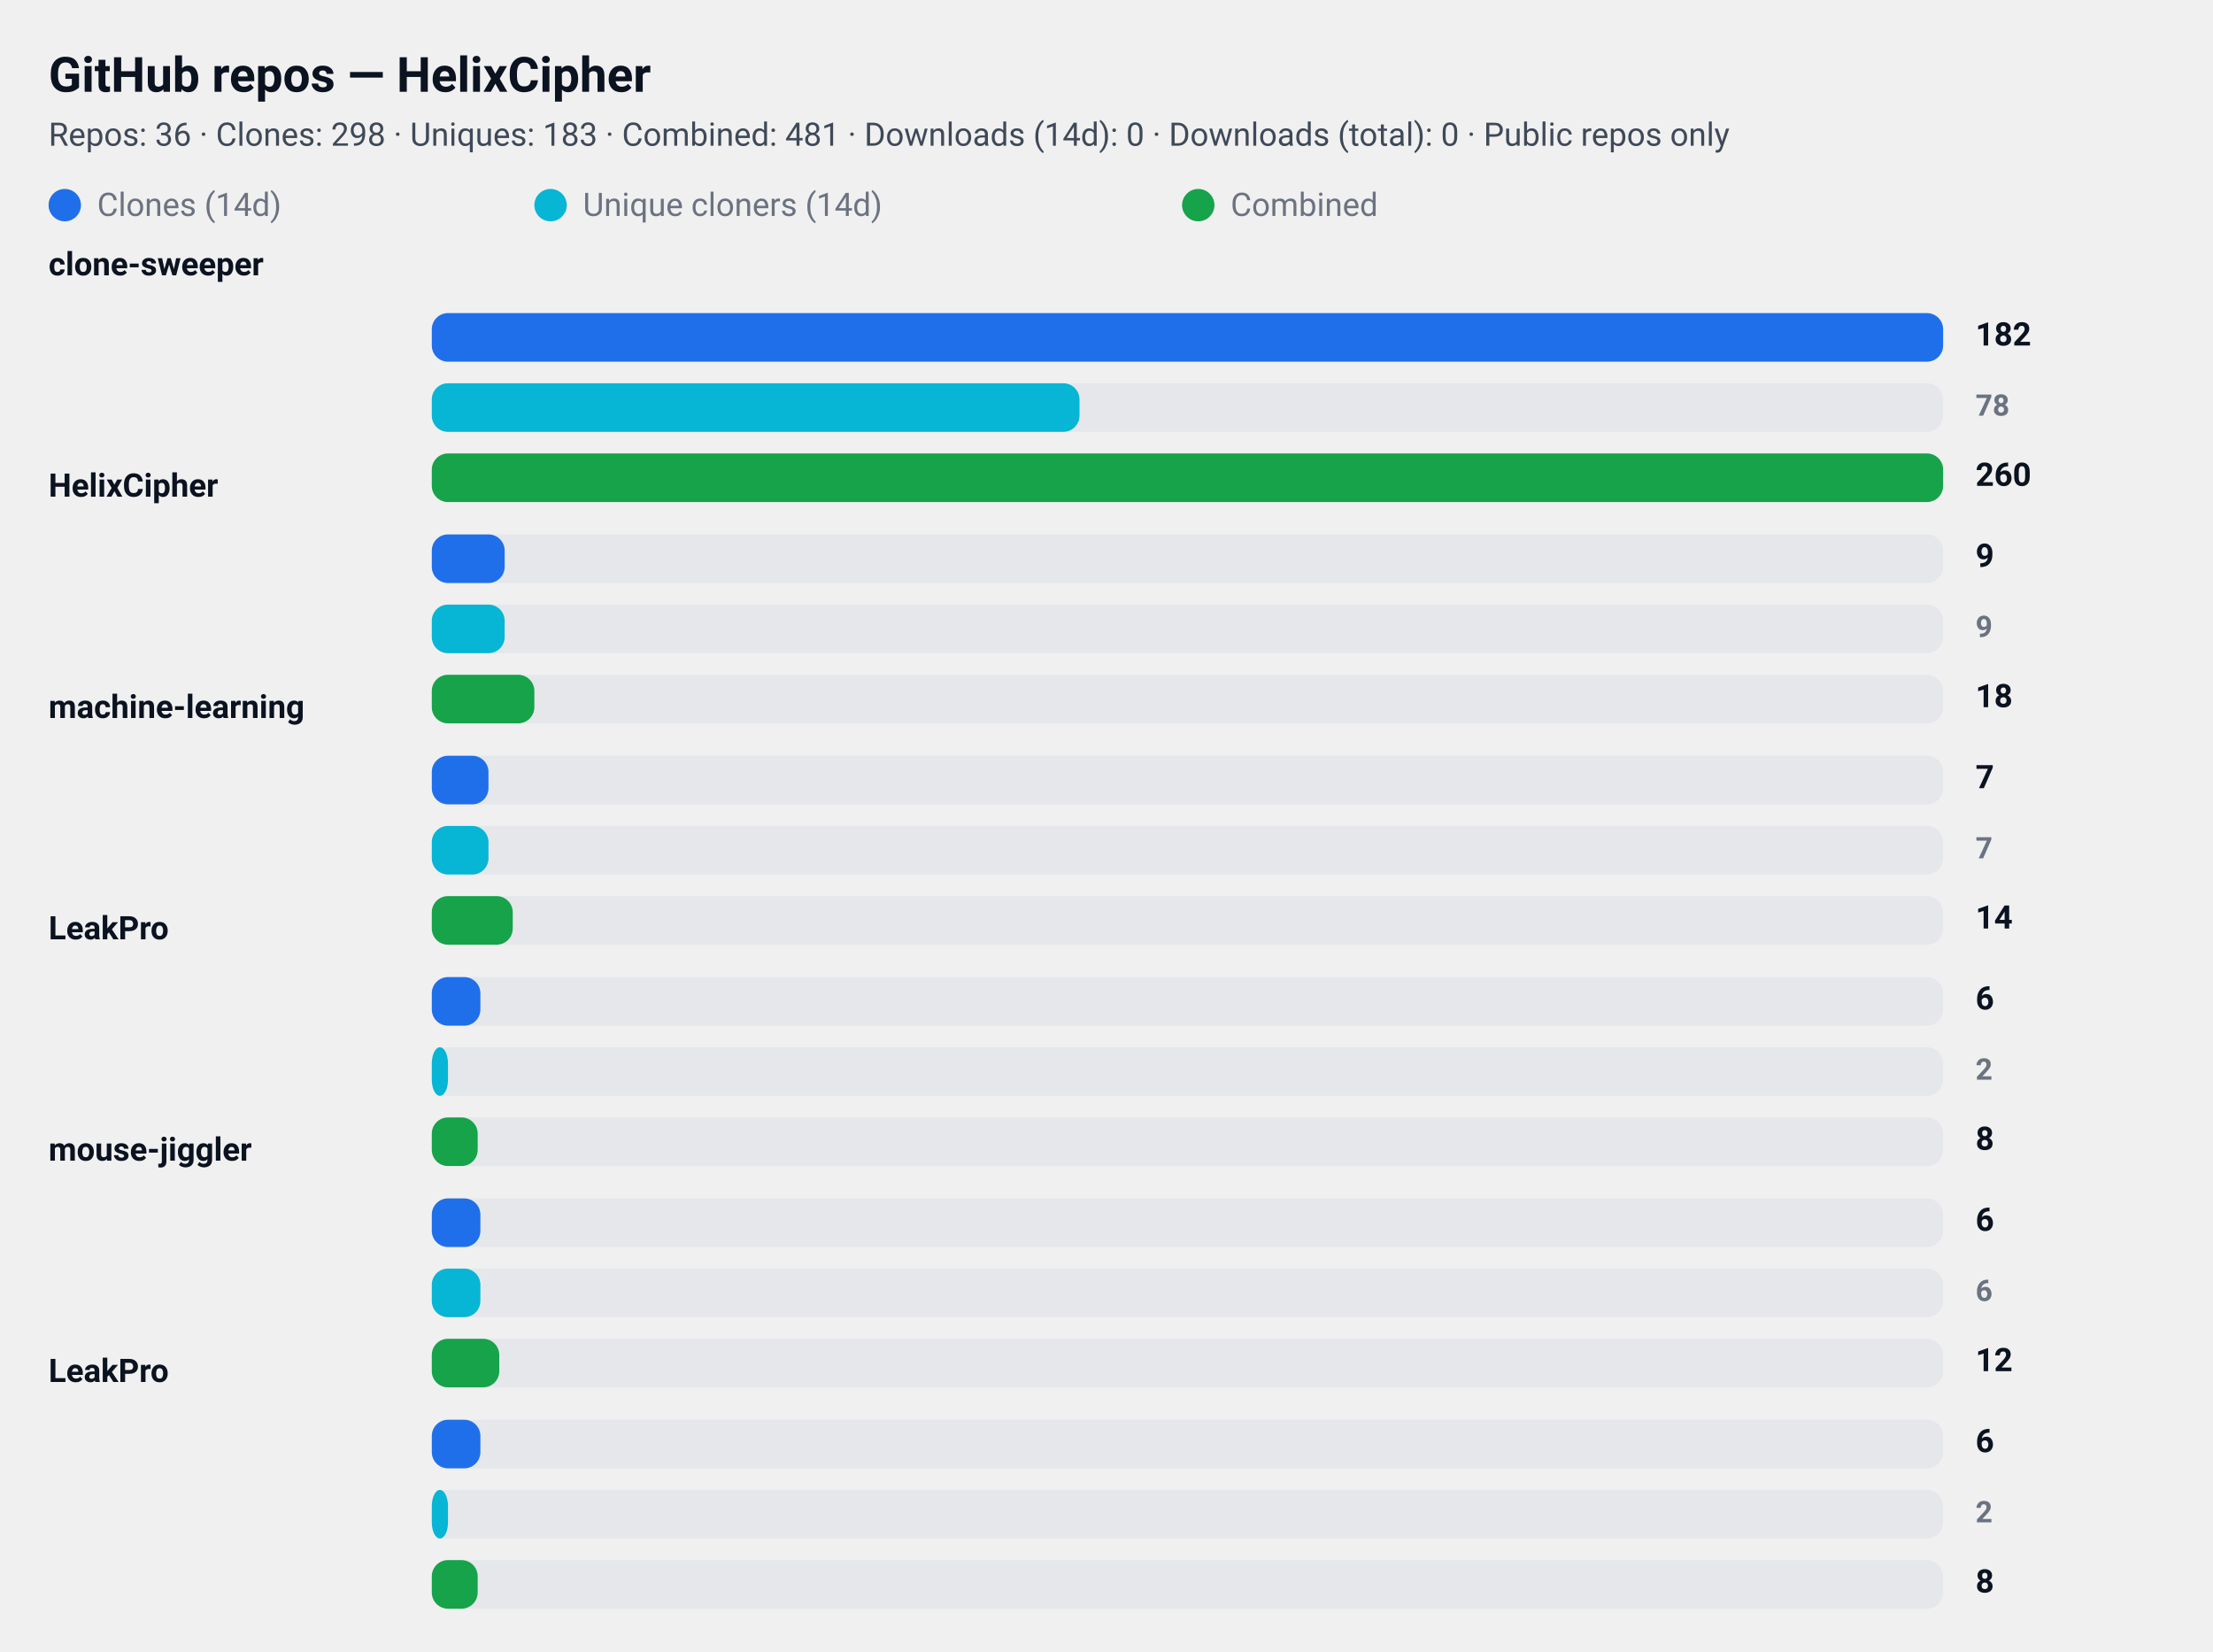
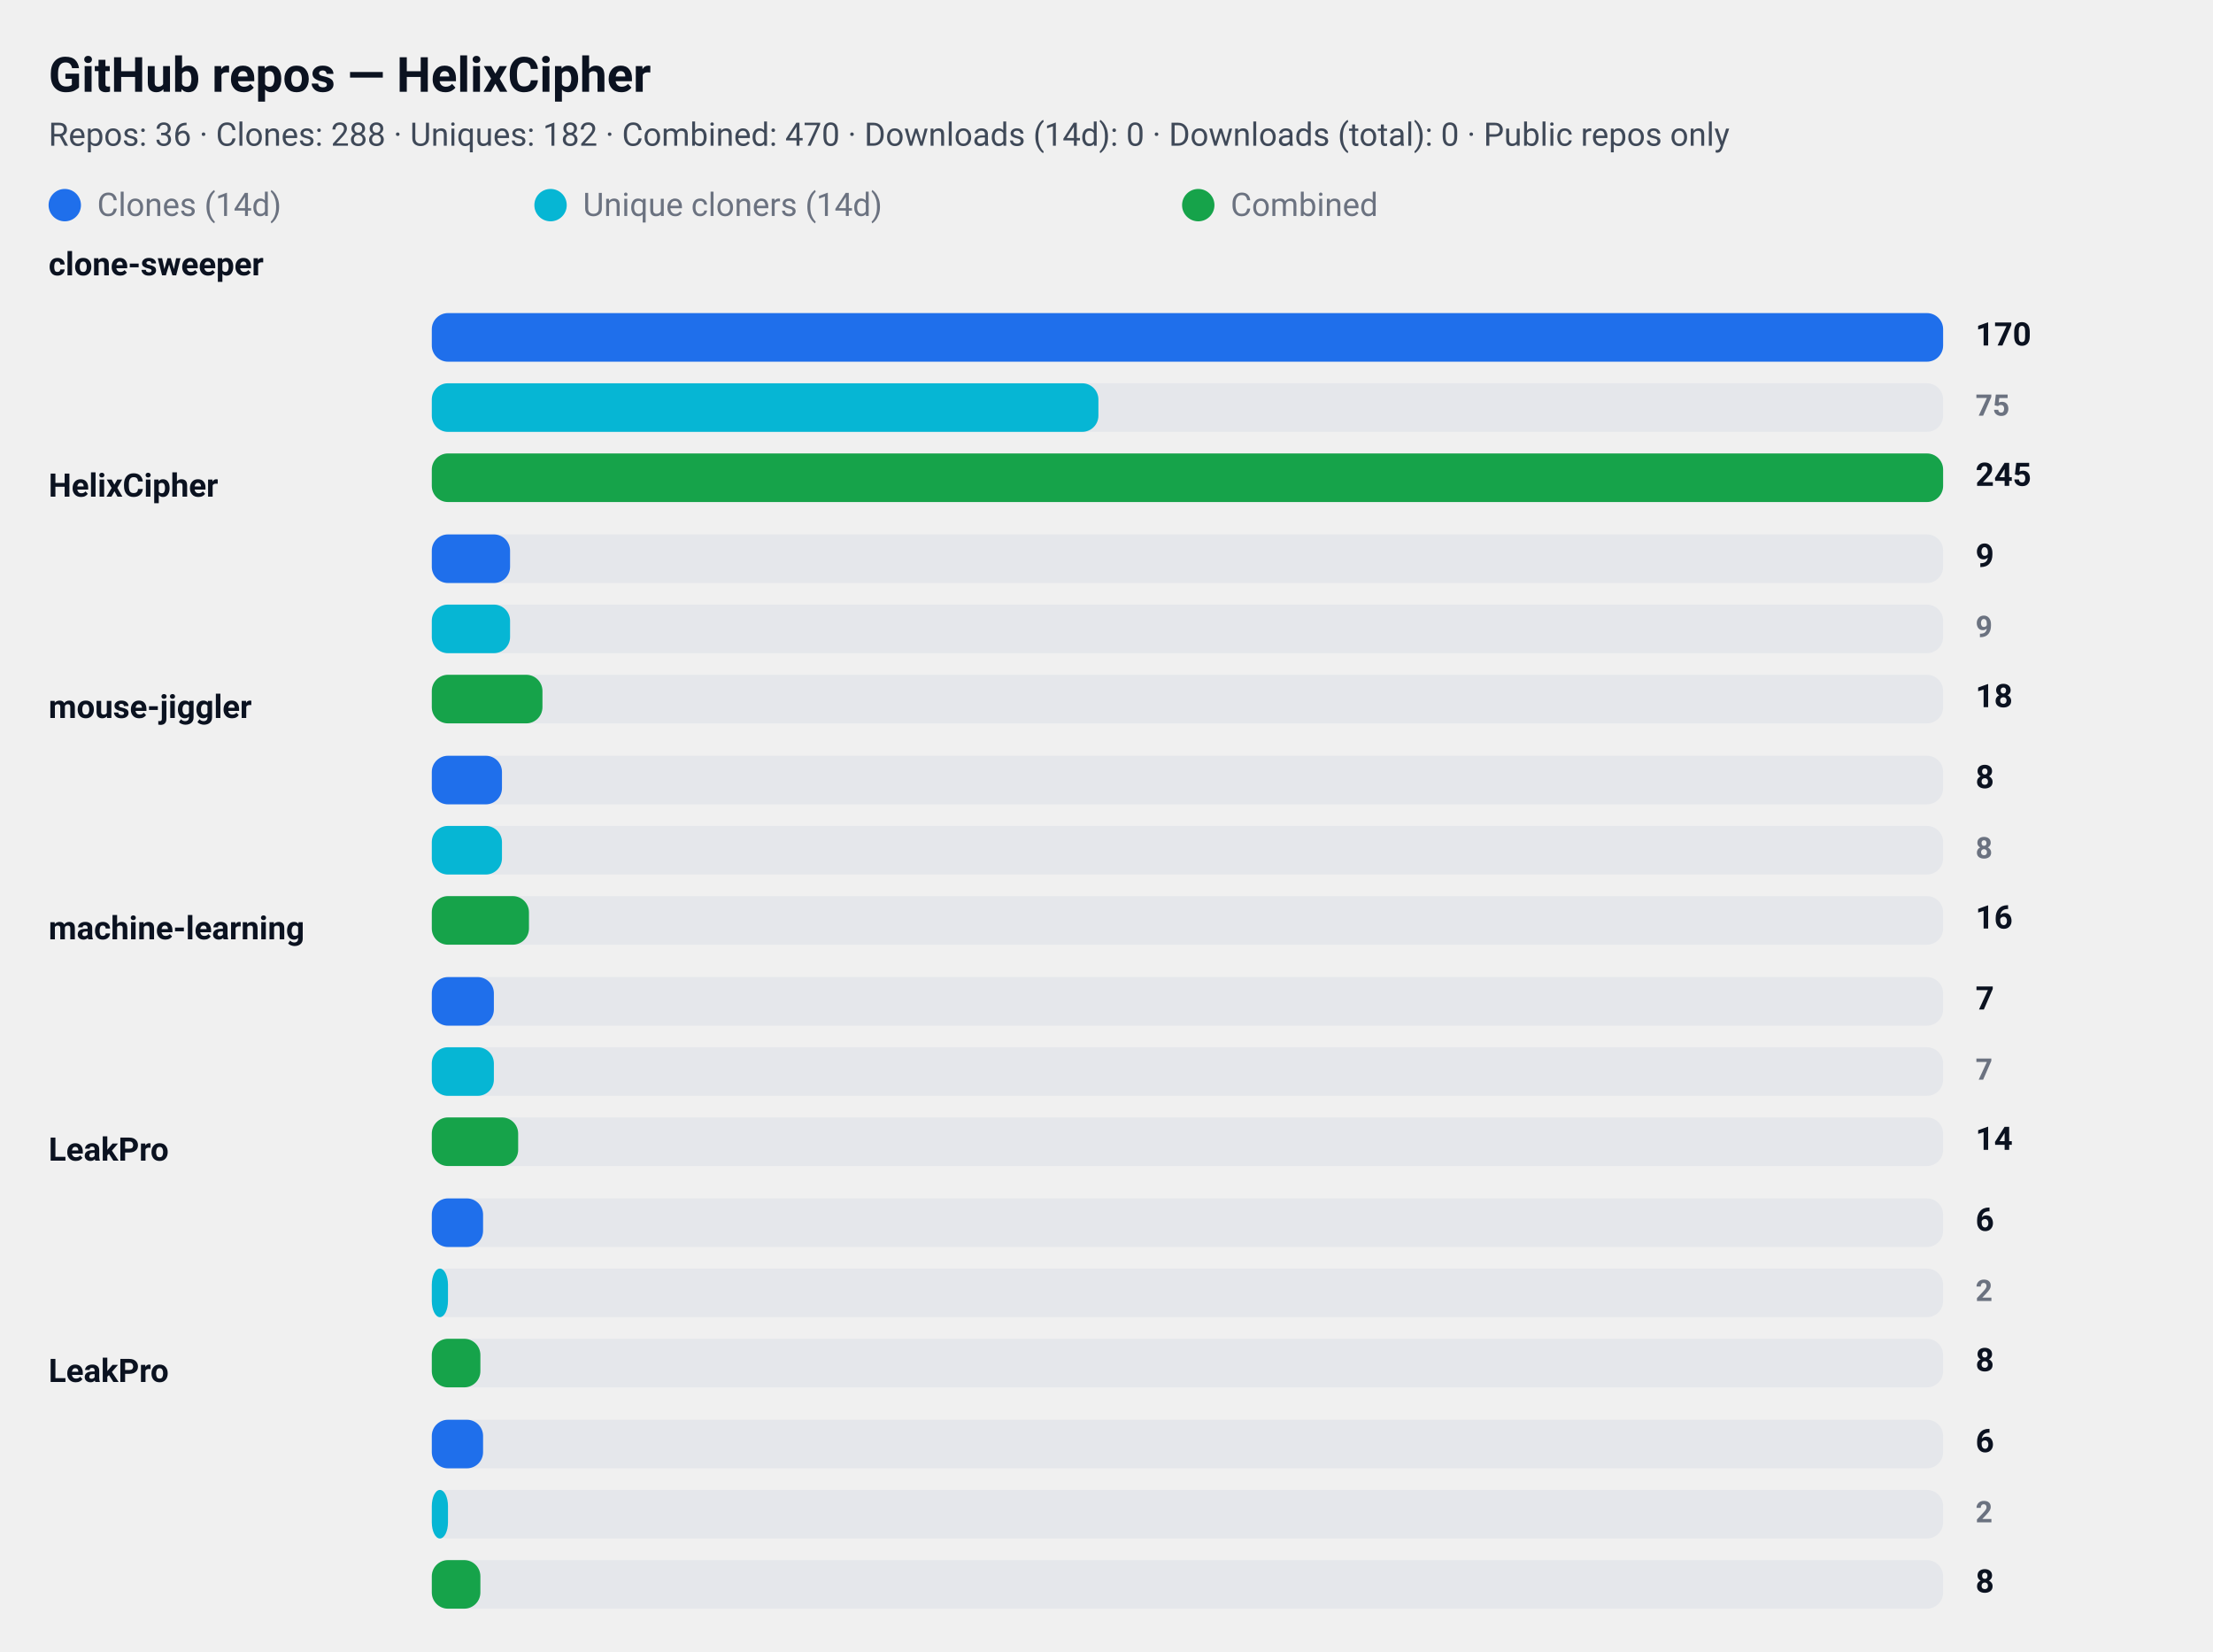
<svg xmlns="http://www.w3.org/2000/svg" width="820" height="612" viewBox="0 0 820 612" role="img" aria-label="GitHub repository clone statistics">
  <style>
  .card  { font-family: "Segoe UI", Roboto, "Helvetica Neue", Arial, sans-serif; }
  .title { font-weight: 700; font-size: 18px; fill: #0b1220; }
  .meta  { font-weight: 400; font-size: 12px; fill: #374151; opacity: 0.95; }
  .label { font-weight: 600; font-size: 12px; fill: #0b1220; }
  .count { font-weight: 700; font-size: 12px; fill: #0b1220; text-anchor: start; }
  .count-small { font-weight: 600; font-size: 11px; fill:#6b7280; text-anchor: start; }
  .muted { font-size:12px; fill:#6b7280; }

  .bar-clone { fill: #1f6feb; rx:6; }
  .bar-uniq  { fill: #06b6d4; rx:6; }
  .bar-comb  { fill: #16a34a; rx:6; }

  .bar-bg { fill: #e5e7eb; rx:6; }
  @media (prefers-color-scheme: dark) {
    .title, .meta, .label, .count, .count-small, .muted { fill: #ffffff; }
    .meta, .count-small { opacity: 0.9; }
  }
</style>
  <rect x="0" y="0" width="820" height="612" rx="12" fill="transparent" />
  <text x="18" y="34" class="title card">GitHub repos — HelixCipher</text>
-   <text x="18" y="54" class="meta card">Repos: 36 · Clones: 298 · Uniques: 183 · Combined: 481 · Downloads (14d): 0 · Downloads (total): 0 · Public repos only</text>
+   <text x="18" y="54" class="meta card">Repos: 36 · Clones: 288 · Uniques: 182 · Combined: 470 · Downloads (14d): 0 · Downloads (total): 0 · Public repos only</text>
  <g id="legend">
    <rect x="18" y="70" width="12" height="12" class="bar-clone" />
    <text x="36" y="80" class="muted card">Clones (14d)</text>
    <rect x="198" y="70" width="12" height="12" class="bar-uniq" />
    <text x="216" y="80" class="muted card">Unique cloners (14d)</text>
    <rect x="438" y="70" width="12" height="12" class="bar-comb" />
    <text x="456" y="80" class="muted card">Combined</text>
  </g>
  <text x="18" y="102" class="label card">clone-sweeper</text>
  <rect x="160" y="116" width="560" height="18" class="bar-bg" />
  <rect x="160" y="116" width="560" height="18" class="bar-clone" />
-   <text x="732" y="128" class="count card">182</text>
+   <text x="732" y="128" class="count card">170</text>
  <rect x="160" y="142" width="560" height="18" class="bar-bg" />
-   <rect x="160" y="142" width="240" height="18" class="bar-uniq" />
-   <text x="732" y="154" class="count-small card">78</text>
+   <rect x="160" y="142" width="247" height="18" class="bar-uniq" />
+   <text x="732" y="154" class="count-small card">75</text>
  <rect x="160" y="168" width="560" height="18" class="bar-bg" />
  <rect x="160" y="168" width="560" height="18" class="bar-comb" />
-   <text x="732" y="180" class="count card">260</text>
+   <text x="732" y="180" class="count card">245</text>
  <text x="18" y="184" class="label card">HelixCipher</text>
  <rect x="160" y="198" width="560" height="18" class="bar-bg" />
-   <rect x="160" y="198" width="27" height="18" class="bar-clone" />
+   <rect x="160" y="198" width="29" height="18" class="bar-clone" />
  <text x="732" y="210" class="count card">9</text>
  <rect x="160" y="224" width="560" height="18" class="bar-bg" />
-   <rect x="160" y="224" width="27" height="18" class="bar-uniq" />
+   <rect x="160" y="224" width="29" height="18" class="bar-uniq" />
  <text x="732" y="236" class="count-small card">9</text>
  <rect x="160" y="250" width="560" height="18" class="bar-bg" />
-   <rect x="160" y="250" width="38" height="18" class="bar-comb" />
+   <rect x="160" y="250" width="41" height="18" class="bar-comb" />
  <text x="732" y="262" class="count card">18</text>
-   <text x="18" y="266" class="label card">machine-learning</text>
+   <text x="18" y="266" class="label card">mouse-jiggler</text>
  <rect x="160" y="280" width="560" height="18" class="bar-bg" />
-   <rect x="160" y="280" width="21" height="18" class="bar-clone" />
-   <text x="732" y="292" class="count card">7</text>
+   <rect x="160" y="280" width="26" height="18" class="bar-clone" />
+   <text x="732" y="292" class="count card">8</text>
  <rect x="160" y="306" width="560" height="18" class="bar-bg" />
-   <rect x="160" y="306" width="21" height="18" class="bar-uniq" />
-   <text x="732" y="318" class="count-small card">7</text>
+   <rect x="160" y="306" width="26" height="18" class="bar-uniq" />
+   <text x="732" y="318" class="count-small card">8</text>
  <rect x="160" y="332" width="560" height="18" class="bar-bg" />
-   <rect x="160" y="332" width="30" height="18" class="bar-comb" />
-   <text x="732" y="344" class="count card">14</text>
-   <text x="18" y="348" class="label card">LeakPro</text>
+   <rect x="160" y="332" width="36" height="18" class="bar-comb" />
+   <text x="732" y="344" class="count card">16</text>
+   <text x="18" y="348" class="label card">machine-learning</text>
  <rect x="160" y="362" width="560" height="18" class="bar-bg" />
-   <rect x="160" y="362" width="18" height="18" class="bar-clone" />
-   <text x="732" y="374" class="count card">6</text>
+   <rect x="160" y="362" width="23" height="18" class="bar-clone" />
+   <text x="732" y="374" class="count card">7</text>
  <rect x="160" y="388" width="560" height="18" class="bar-bg" />
-   <rect x="160" y="388" width="6" height="18" class="bar-uniq" />
-   <text x="732" y="400" class="count-small card">2</text>
+   <rect x="160" y="388" width="23" height="18" class="bar-uniq" />
+   <text x="732" y="400" class="count-small card">7</text>
  <rect x="160" y="414" width="560" height="18" class="bar-bg" />
-   <rect x="160" y="414" width="17" height="18" class="bar-comb" />
-   <text x="732" y="426" class="count card">8</text>
-   <text x="18" y="430" class="label card">mouse-jiggler</text>
+   <rect x="160" y="414" width="32" height="18" class="bar-comb" />
+   <text x="732" y="426" class="count card">14</text>
+   <text x="18" y="430" class="label card">LeakPro</text>
  <rect x="160" y="444" width="560" height="18" class="bar-bg" />
-   <rect x="160" y="444" width="18" height="18" class="bar-clone" />
+   <rect x="160" y="444" width="19" height="18" class="bar-clone" />
  <text x="732" y="456" class="count card">6</text>
  <rect x="160" y="470" width="560" height="18" class="bar-bg" />
-   <rect x="160" y="470" width="18" height="18" class="bar-uniq" />
-   <text x="732" y="482" class="count-small card">6</text>
+   <rect x="160" y="470" width="6" height="18" class="bar-uniq" />
+   <text x="732" y="482" class="count-small card">2</text>
  <rect x="160" y="496" width="560" height="18" class="bar-bg" />
-   <rect x="160" y="496" width="25" height="18" class="bar-comb" />
-   <text x="732" y="508" class="count card">12</text>
+   <rect x="160" y="496" width="18" height="18" class="bar-comb" />
+   <text x="732" y="508" class="count card">8</text>
  <text x="18" y="512" class="label card">LeakPro</text>
  <rect x="160" y="526" width="560" height="18" class="bar-bg" />
-   <rect x="160" y="526" width="18" height="18" class="bar-clone" />
+   <rect x="160" y="526" width="19" height="18" class="bar-clone" />
  <text x="732" y="538" class="count card">6</text>
  <rect x="160" y="552" width="560" height="18" class="bar-bg" />
  <rect x="160" y="552" width="6" height="18" class="bar-uniq" />
  <text x="732" y="564" class="count-small card">2</text>
  <rect x="160" y="578" width="560" height="18" class="bar-bg" />
-   <rect x="160" y="578" width="17" height="18" class="bar-comb" />
+   <rect x="160" y="578" width="18" height="18" class="bar-comb" />
  <text x="732" y="590" class="count card">8</text>
</svg>
